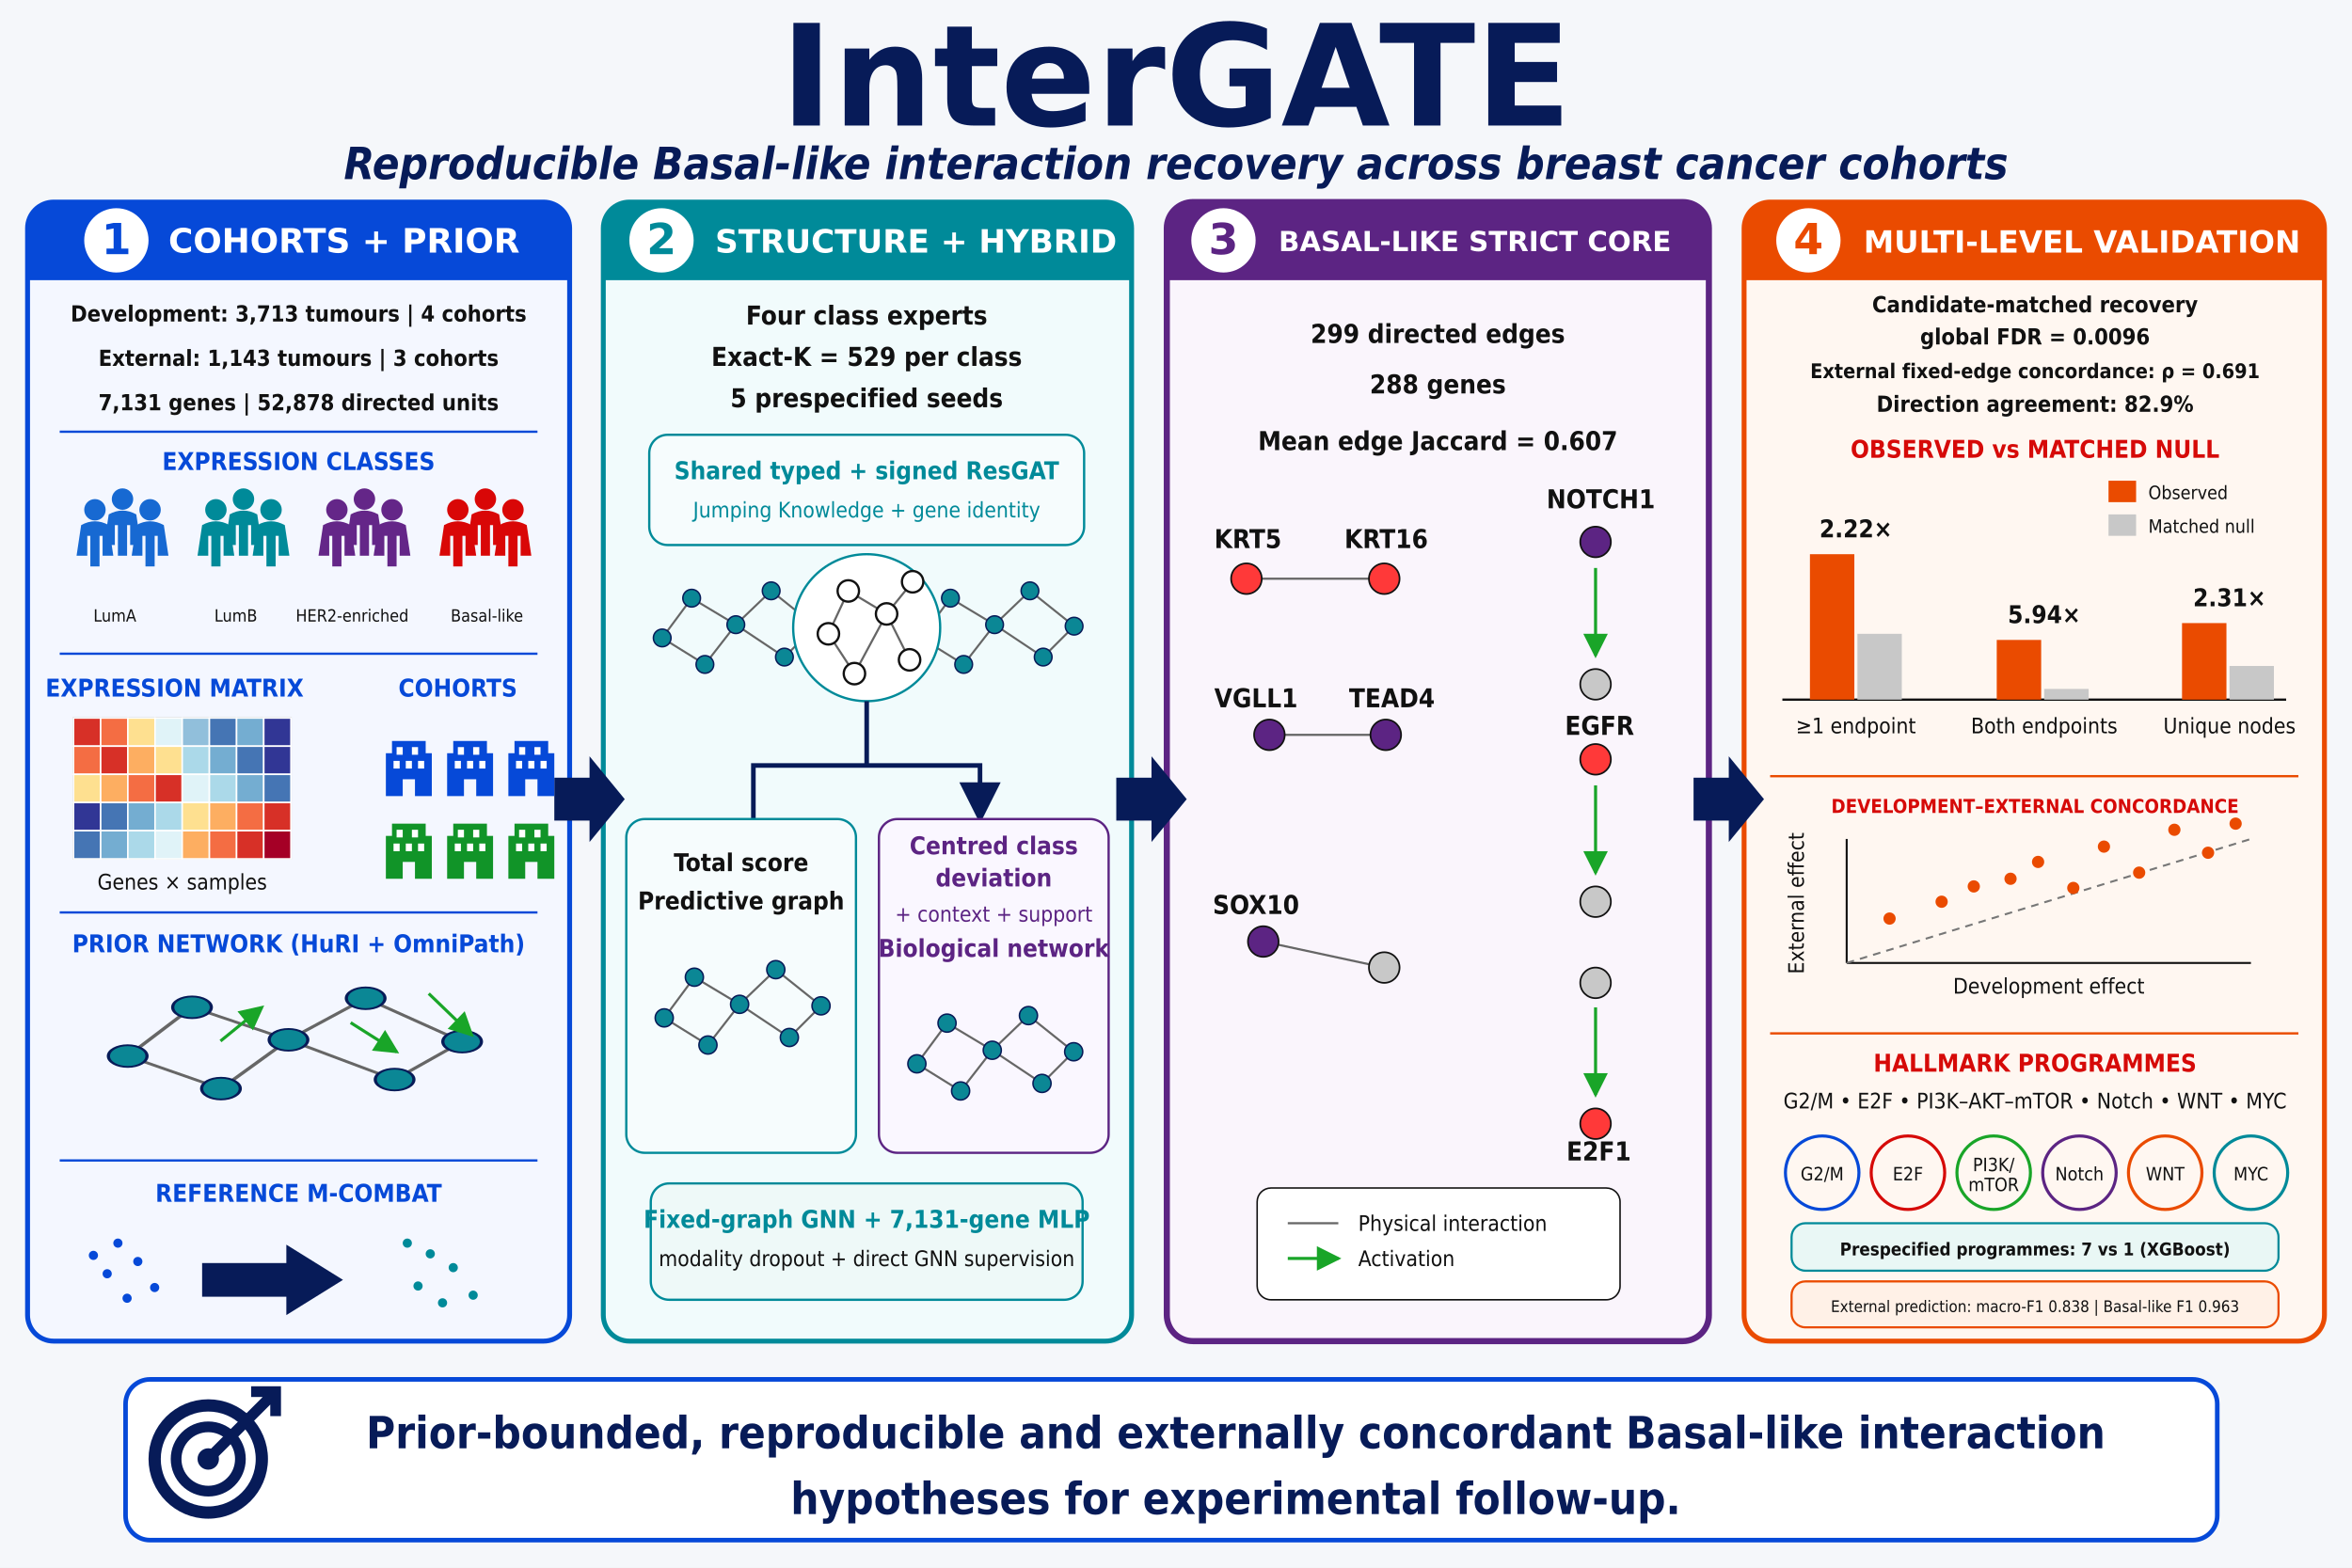
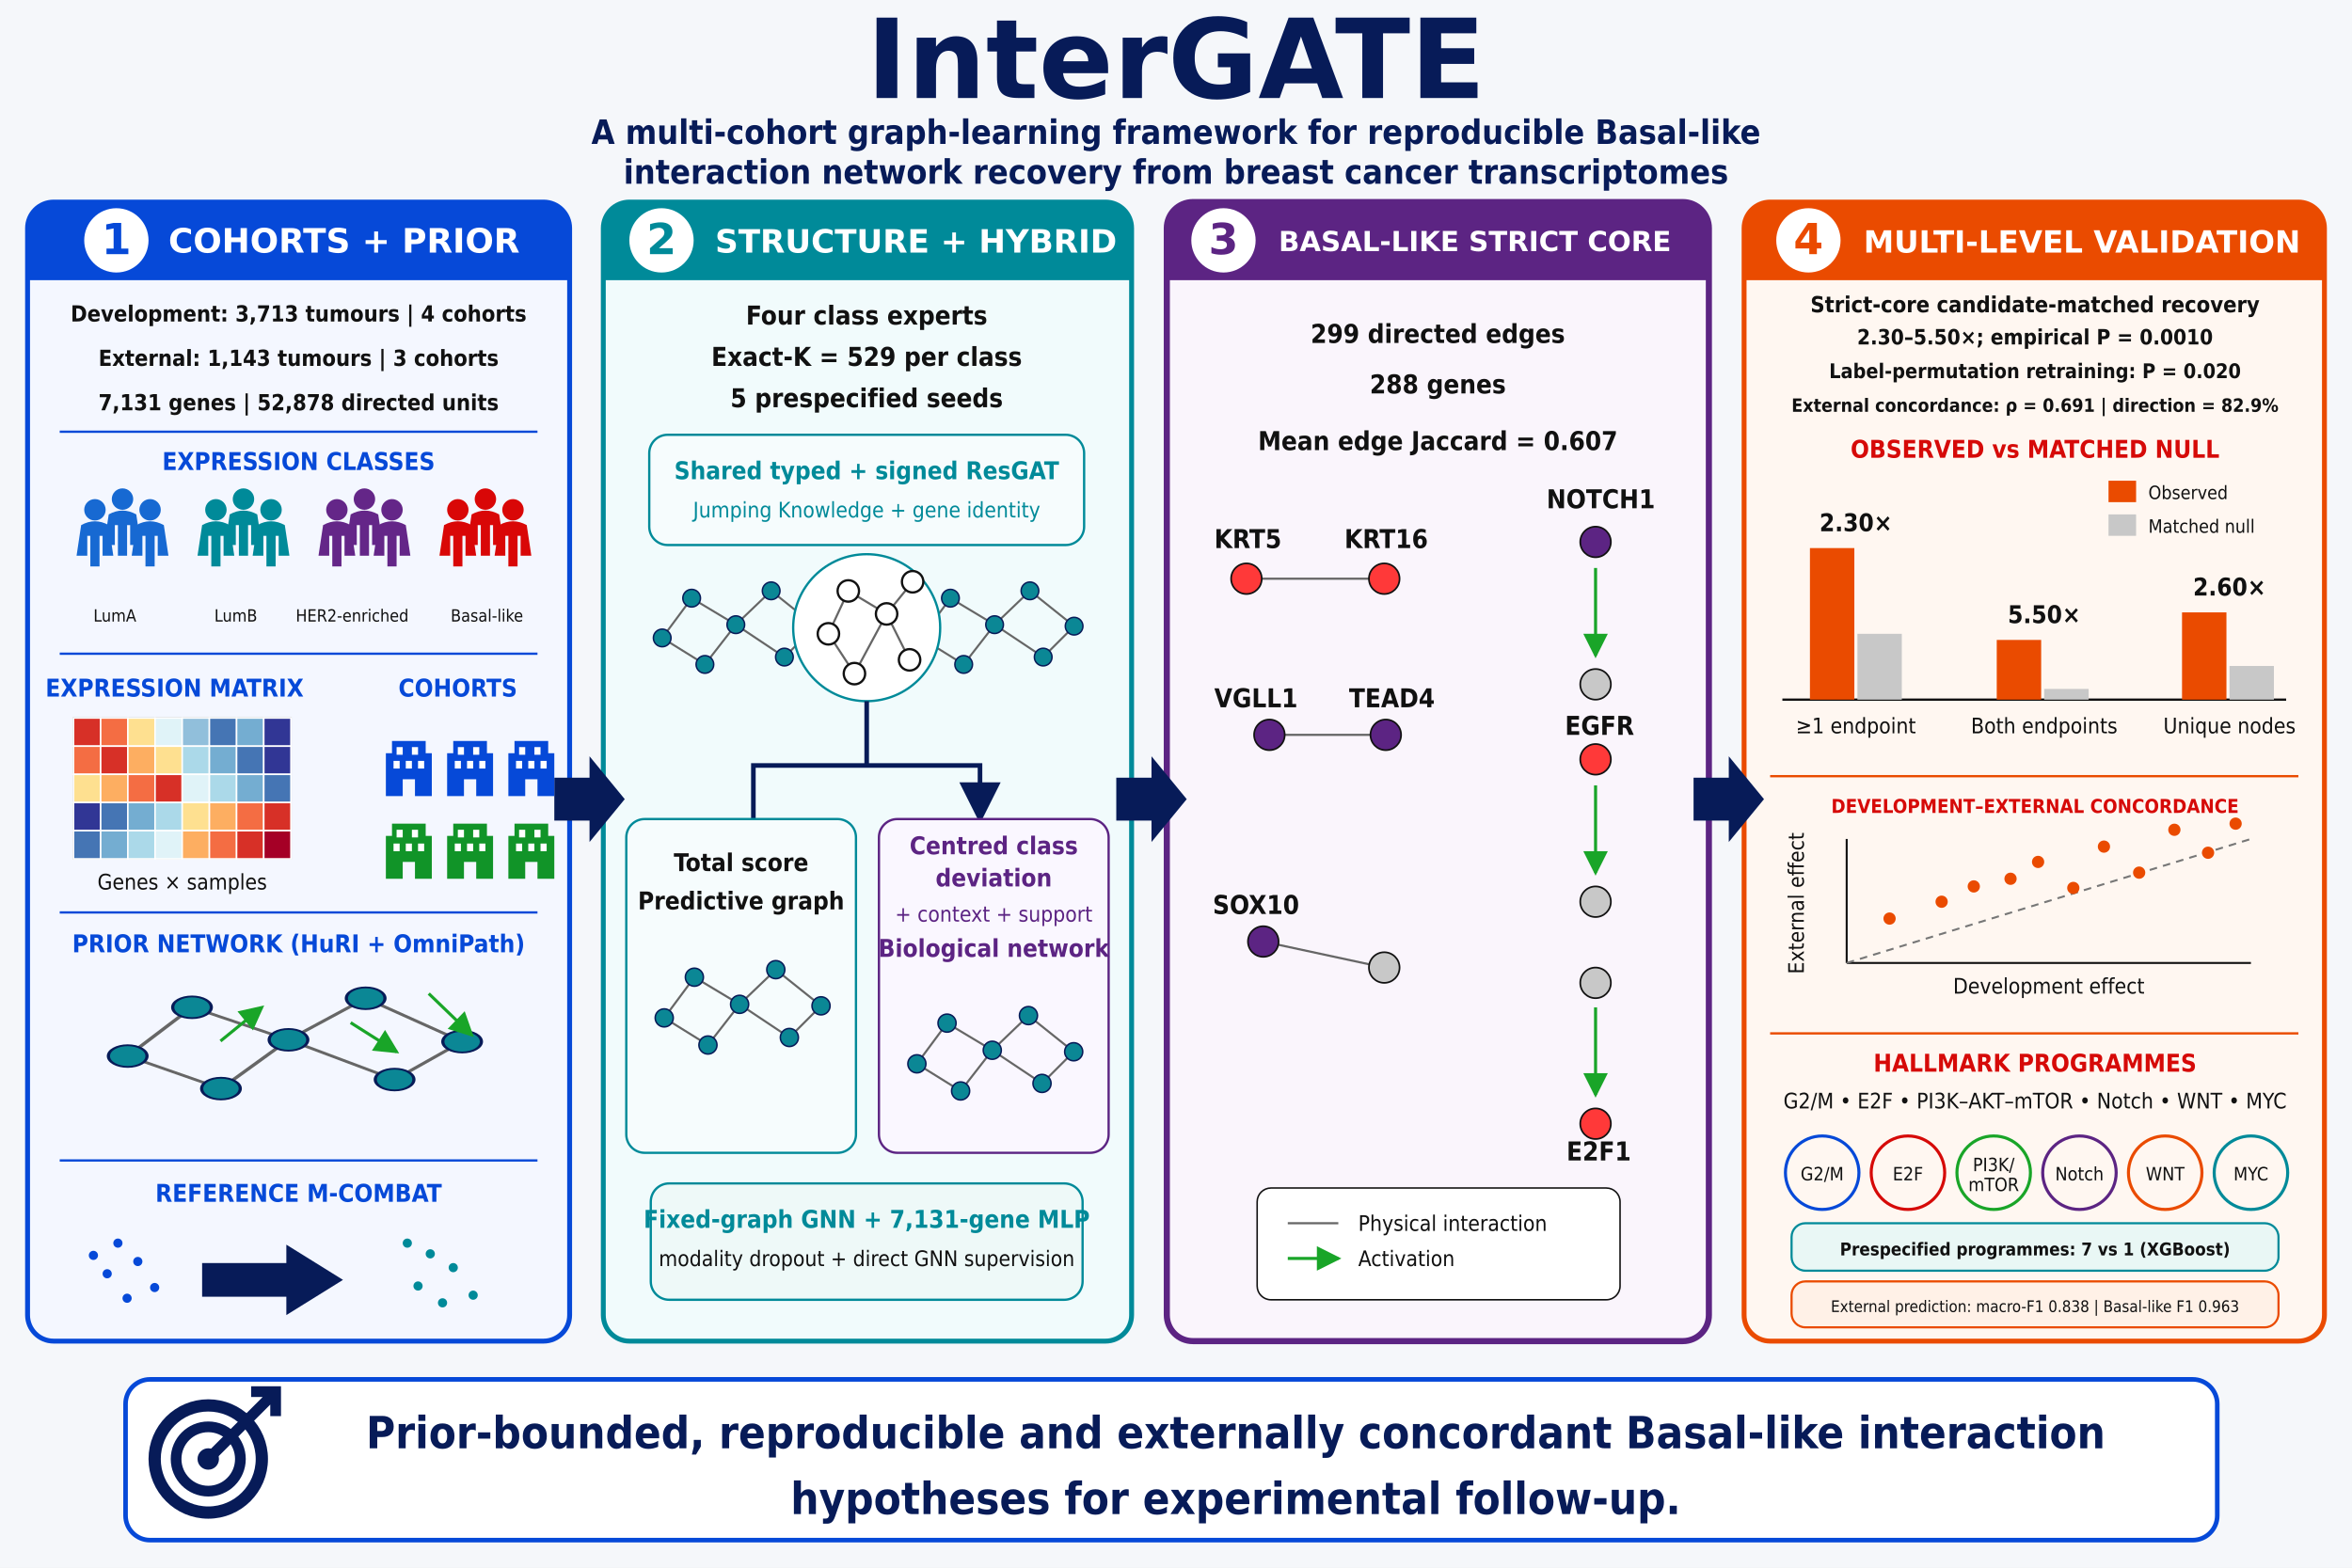
<svg xmlns="http://www.w3.org/2000/svg" xmlns:xlink="http://www.w3.org/1999/xlink" width="1536" height="1024" viewBox="0 0 1536 1024" role="img" aria-labelledby="title desc">
  <defs>
    <style>
      .sans{font-family:'DejaVu Sans',Arial,sans-serif}.cond{font-family:'DejaVu Sans Condensed','Arial Narrow',Arial,sans-serif}
      .navy{fill:#071b58}.body{fill:#111}.white{fill:#fff}.blue{fill:#0649d8}.teal{fill:#008a99}.purple{fill:#5c2483}.orange{fill:#ea4b00}.red{fill:#d60a08}
-       .h1{font-size:92px;font-weight:800}.subtitle{font-size:29px;font-weight:700;font-style:italic}.panelhead{font-size:21px;font-weight:800}.num{font-size:28px;font-weight:800}
+       .h1{font-size:72px;font-weight:800}.subtitle{font-size:22px;font-weight:700}.panelhead{font-size:21px;font-weight:800}.num{font-size:28px;font-weight:800}
      .metric{font-size:17px;font-weight:700}.small{font-size:14px}.tiny{font-size:12px}.label{font-size:16px;font-weight:700}.boxlabel{font-size:14px}.gene{font-size:17px;font-weight:700}
      .rule{stroke-width:1.5}.network{stroke:#666;stroke-width:1.4}.activation{stroke:#19a528;stroke-width:2}.inhibition{stroke:#e32222;stroke-width:2}
    </style>
    <marker id="arrow-navy" markerWidth="9" markerHeight="9" refX="8" refY="4.5" orient="auto">
      <path d="M0,0 L9,4.5 L0,9 Z" fill="#071b58" />
    </marker>
    <marker id="arrow-green" markerWidth="8" markerHeight="8" refX="7" refY="4" orient="auto">
      <path d="M0,0 L8,4 L0,8 Z" fill="#19a528" />
    </marker>
    <marker id="bar-red" markerWidth="8" markerHeight="8" refX="7" refY="4" orient="auto">
      <path d="M0,0 L8,4 L0,8" fill="none" stroke="#e32222" stroke-width="1.8" />
    </marker>
    <symbol id="person" viewBox="0 0 30 46">
      <circle cx="15" cy="8" r="7" fill="currentColor" />
      <path d="M6 18 Q15 13 24 18 L27 38 H20 V25 H18 V45 H12 V25 H10 V38 H3 Z" fill="currentColor" />
    </symbol>
    <symbol id="building" viewBox="0 0 34 42">
      <path d="M6 3h22v8h4v28H21V28h-8v11H2V11h4z" fill="currentColor" />
      <g fill="#fff">
        <rect x="9" y="7" width="4" height="5" />
        <rect x="19" y="7" width="4" height="5" />
        <rect x="7" y="16" width="4" height="5" />
        <rect x="15" y="16" width="4" height="5" />
        <rect x="23" y="16" width="4" height="5" />
      </g>
    </symbol>
    <symbol id="nodegraph" viewBox="0 0 130 82">
      <g class="network">
        <line x1="14" y1="49" x2="34" y2="22" />
        <line x1="14" y1="49" x2="43" y2="67" />
        <line x1="34" y1="22" x2="64" y2="40" />
        <line x1="43" y1="67" x2="64" y2="40" />
        <line x1="64" y1="40" x2="88" y2="17" />
        <line x1="64" y1="40" x2="97" y2="62" />
        <line x1="88" y1="17" x2="118" y2="41" />
        <line x1="97" y1="62" x2="118" y2="41" />
      </g>
      <g fill="#0b8795" stroke="#071b58">
        <circle cx="14" cy="49" r="6" />
        <circle cx="34" cy="22" r="6" />
        <circle cx="43" cy="67" r="6" />
        <circle cx="64" cy="40" r="6" />
        <circle cx="88" cy="17" r="6" />
        <circle cx="97" cy="62" r="6" />
        <circle cx="118" cy="41" r="6" />
      </g>
    </symbol>
  </defs>
  <rect width="1536" height="1024" fill="#f5f7fa" />
-   <text x="768" y="82" text-anchor="middle" class="sans navy h1">InterGATE</text>
-   <text x="768" y="117" text-anchor="middle" class="cond navy subtitle">Reproducible Basal-like interaction recovery across breast cancer cohorts</text>
+   <text x="768" y="64" text-anchor="middle" class="sans navy h1">InterGATE</text>
+   <text x="768" y="94" text-anchor="middle" class="cond navy subtitle">A multi-cohort graph-learning framework for reproducible Basal-like</text>
+   <text x="768" y="120" text-anchor="middle" class="cond navy subtitle">interaction network recovery from breast cancer transcriptomes</text>
  <g>
    <rect x="18" y="132" width="354" height="744" rx="17" fill="#f4f7ff" stroke="#0649d8" stroke-width="3.2" />
    <rect x="394" y="132" width="345" height="744" rx="17" fill="#f1fbfc" stroke="#008a99" stroke-width="3.2" />
    <rect x="762" y="132" width="354" height="744" rx="17" fill="#faf5fc" stroke="#5c2483" stroke-width="4" />
    <rect x="1139" y="132" width="379" height="744" rx="17" fill="#fff7f1" stroke="#ea4b00" stroke-width="3.2" />
  </g>
  <path d="M18 149q0-17 17-17h320q17 0 17 17v34H18z" fill="#0649d8" />
  <path d="M394 149q0-17 17-17h311q17 0 17 17v34H394z" fill="#008a99" />
  <path d="M762 149q0-17 17-17h320q17 0 17 17v34H762z" fill="#5c2483" />
  <path d="M1139 149q0-17 17-17h345q17 0 17 17v34H1139z" fill="#ea4b00" />
  <g class="sans white panelhead">
    <circle cx="76" cy="157" r="21" fill="#fff" />
    <text x="76" y="166" text-anchor="middle" class="blue num">1</text>
    <text x="110" y="165" font-size="22">COHORTS + PRIOR</text>
    <circle cx="432" cy="157" r="21" fill="#fff" />
    <text x="432" y="166" text-anchor="middle" class="teal num">2</text>
    <text x="467" y="165" font-size="21">STRUCTURE + HYBRID</text>
    <circle cx="799" cy="157" r="21" fill="#fff" />
    <text x="799" y="166" text-anchor="middle" class="purple num">3</text>
    <text x="835" y="164" font-size="18">BASAL-LIKE STRICT CORE</text>
    <circle cx="1181" cy="157" r="21" fill="#fff" />
    <text x="1181" y="166" text-anchor="middle" class="orange num">4</text>
    <text x="1217" y="165" font-size="20">MULTI-LEVEL VALIDATION</text>
  </g>
  <g fill="#071b58">
    <path d="M362 508h23v-14l23 28-23 28v-14h-23z" />
    <path d="M729 508h23v-14l23 28-23 28v-14h-23z" />
    <path d="M1106 508h23v-14l23 28-23 28v-14h-23z" />
  </g>
  <g class="cond body">
    <text x="195" y="210" text-anchor="middle" class="metric" style="font-size:14.5px">Development: 3,713 tumours | 4 cohorts</text>
    <text x="195" y="239" text-anchor="middle" class="metric" style="font-size:14.5px">External: 1,143 tumours | 3 cohorts</text>
    <text x="195" y="268" text-anchor="middle" class="metric" style="font-size:14.5px">7,131 genes | 52,878 directed units</text>
    <line x1="39" y1="282" x2="351" y2="282" stroke="#0649d8" class="rule" />
    <text x="195" y="307" text-anchor="middle" class="blue label">EXPRESSION CLASSES</text>
    <g transform="translate(47 325)" color="#1769d2">
      <use xlink:href="#person" x="0" width="30" height="46" />
      <use xlink:href="#person" x="18" y="-7" width="30" height="46" />
      <use xlink:href="#person" x="36" width="30" height="46" />
    </g>
    <g transform="translate(126 325)" color="#008a99">
      <use xlink:href="#person" x="0" width="30" height="46" />
      <use xlink:href="#person" x="18" y="-7" width="30" height="46" />
      <use xlink:href="#person" x="36" width="30" height="46" />
    </g>
    <g transform="translate(205 325)" color="#642688">
      <use xlink:href="#person" x="0" width="30" height="46" />
      <use xlink:href="#person" x="18" y="-7" width="30" height="46" />
      <use xlink:href="#person" x="36" width="30" height="46" />
    </g>
    <g transform="translate(284 325)" color="#d90707">
      <use xlink:href="#person" x="0" width="30" height="46" />
      <use xlink:href="#person" x="18" y="-7" width="30" height="46" />
      <use xlink:href="#person" x="36" width="30" height="46" />
    </g>
    <g class="small" style="font-size:11px">
      <text x="75" y="406" text-anchor="middle">LumA</text>
      <text x="154" y="406" text-anchor="middle">LumB</text>
      <text x="230" y="406" text-anchor="middle">HER2-enriched</text>
      <text x="318" y="406" text-anchor="middle">Basal-like</text>
    </g>
    <line x1="39" y1="427" x2="351" y2="427" stroke="#0649d8" class="rule" />
    <text x="114" y="455" text-anchor="middle" class="blue label">EXPRESSION MATRIX</text>
    <text x="299" y="455" text-anchor="middle" class="blue label">COHORTS</text>
    <g transform="translate(48 469)">
      <rect width="142" height="92" fill="#fff" stroke="#aaa" />
      <g stroke="#fff" stroke-width="1">
        <rect x="0" y="0" width="17.75" height="18.4" fill="#d73027" />
        <rect x="17.75" y="0" width="17.75" height="18.4" fill="#f46d43" />
        <rect x="35.5" y="0" width="17.75" height="18.4" fill="#fee090" />
        <rect x="53.25" y="0" width="17.75" height="18.4" fill="#e0f3f8" />
        <rect x="71" y="0" width="17.75" height="18.4" fill="#91bfdb" />
        <rect x="88.75" y="0" width="17.75" height="18.4" fill="#4575b4" />
        <rect x="106.5" y="0" width="17.75" height="18.4" fill="#74add1" />
        <rect x="124.25" y="0" width="17.75" height="18.4" fill="#313695" />
        <rect x="0" y="18.4" width="17.75" height="18.4" fill="#f46d43" />
        <rect x="17.75" y="18.4" width="17.75" height="18.4" fill="#d73027" />
        <rect x="35.5" y="18.4" width="17.75" height="18.4" fill="#fdae61" />
        <rect x="53.25" y="18.4" width="17.75" height="18.4" fill="#fee090" />
        <rect x="71" y="18.4" width="17.75" height="18.4" fill="#abd9e9" />
        <rect x="88.75" y="18.4" width="17.75" height="18.4" fill="#74add1" />
        <rect x="106.5" y="18.4" width="17.75" height="18.4" fill="#4575b4" />
        <rect x="124.25" y="18.4" width="17.75" height="18.4" fill="#313695" />
        <rect x="0" y="36.8" width="17.75" height="18.4" fill="#fee090" />
        <rect x="17.75" y="36.8" width="17.75" height="18.4" fill="#fdae61" />
        <rect x="35.5" y="36.8" width="17.75" height="18.4" fill="#f46d43" />
        <rect x="53.25" y="36.8" width="17.75" height="18.4" fill="#d73027" />
        <rect x="71" y="36.8" width="17.75" height="18.4" fill="#e0f3f8" />
        <rect x="88.75" y="36.8" width="17.75" height="18.4" fill="#abd9e9" />
        <rect x="106.5" y="36.8" width="17.75" height="18.4" fill="#74add1" />
        <rect x="124.25" y="36.8" width="17.75" height="18.4" fill="#4575b4" />
        <rect x="0" y="55.2" width="17.75" height="18.4" fill="#313695" />
        <rect x="17.75" y="55.2" width="17.75" height="18.4" fill="#4575b4" />
        <rect x="35.5" y="55.2" width="17.75" height="18.4" fill="#74add1" />
        <rect x="53.25" y="55.2" width="17.75" height="18.4" fill="#abd9e9" />
        <rect x="71" y="55.2" width="17.75" height="18.4" fill="#fee090" />
        <rect x="88.75" y="55.2" width="17.75" height="18.4" fill="#fdae61" />
        <rect x="106.5" y="55.2" width="17.75" height="18.4" fill="#f46d43" />
        <rect x="124.25" y="55.2" width="17.75" height="18.4" fill="#d73027" />
        <rect x="0" y="73.6" width="17.75" height="18.4" fill="#4575b4" />
        <rect x="17.75" y="73.6" width="17.75" height="18.4" fill="#74add1" />
        <rect x="35.5" y="73.6" width="17.75" height="18.4" fill="#abd9e9" />
        <rect x="53.25" y="73.6" width="17.75" height="18.4" fill="#e0f3f8" />
        <rect x="71" y="73.6" width="17.75" height="18.4" fill="#fdae61" />
        <rect x="88.75" y="73.6" width="17.75" height="18.4" fill="#f46d43" />
        <rect x="106.5" y="73.6" width="17.75" height="18.4" fill="#d73027" />
        <rect x="124.25" y="73.6" width="17.75" height="18.4" fill="#a50026" />
      </g>
    </g>
    <g color="#0649d8" transform="translate(250 481)">
      <use xlink:href="#building" x="0" width="34" height="42" />
      <use xlink:href="#building" x="40" width="34" height="42" />
      <use xlink:href="#building" x="80" width="34" height="42" />
    </g>
    <g color="#119428" transform="translate(250 535)">
      <use xlink:href="#building" x="0" width="34" height="42" />
      <use xlink:href="#building" x="40" width="34" height="42" />
      <use xlink:href="#building" x="80" width="34" height="42" />
    </g>
    <text x="119" y="581" text-anchor="middle" class="small">Genes × samples</text>
    <line x1="39" y1="596" x2="351" y2="596" stroke="#0649d8" class="rule" />
    <text x="195" y="622" text-anchor="middle" class="blue label">PRIOR NETWORK (HuRI + OmniPath)</text>
    <g transform="translate(54 632) scale(2.1 1.18)">
      <use xlink:href="#nodegraph" width="130" height="82" />
    </g>
    <g class="activation" marker-end="url(#arrow-green)">
      <line x1="144" y1="680" x2="171" y2="658" />
      <line x1="229" y1="668" x2="259" y2="687" />
      <line x1="280" y1="649" x2="308" y2="676" />
    </g>
    <line x1="39" y1="758" x2="351" y2="758" stroke="#0649d8" class="rule" />
    <text x="195" y="785" text-anchor="middle" class="blue label">REFERENCE M-COMBAT</text>
    <g fill="#0649d8">
      <circle cx="77" cy="812" r="3" />
      <circle cx="90" cy="824" r="3" />
      <circle cx="70" cy="832" r="3" />
      <circle cx="101" cy="841" r="3" />
      <circle cx="83" cy="848" r="3" />
      <circle cx="61" cy="820" r="3" />
    </g>
    <path d="M132 825h55v-12l37 23-37 23v-12h-55z" fill="#071b58" />
    <g fill="#008a99">
      <circle cx="266" cy="812" r="3" />
      <circle cx="281" cy="819" r="3" />
      <circle cx="296" cy="828" r="3" />
      <circle cx="273" cy="840" r="3" />
      <circle cx="309" cy="846" r="3" />
      <circle cx="289" cy="851" r="3" />
    </g>
  </g>
  <g class="cond body">
    <text x="566" y="212" text-anchor="middle" class="metric">Four class experts</text>
    <text x="566" y="239" text-anchor="middle" class="metric">Exact-K = 529 per class</text>
    <text x="566" y="266" text-anchor="middle" class="metric">5 prespecified seeds</text>
    <rect x="424" y="284" width="284" height="72" rx="12" fill="#f6fcfd" stroke="#008a99" stroke-width="1.5" />
    <text x="566" y="313" text-anchor="middle" class="teal label">Shared typed + signed ResGAT</text>
    <text x="566" y="338" text-anchor="middle" class="teal boxlabel">Jumping Knowledge + gene identity</text>
    <use xlink:href="#nodegraph" x="419" y="368" width="125" height="82" />
    <use xlink:href="#nodegraph" x="588" y="368" width="125" height="82" />
    <circle cx="566" cy="410" r="48" fill="#fff" stroke="#008a99" stroke-width="1.5" />
    <g class="network">
      <line x1="541" y1="414" x2="554" y2="386" />
      <line x1="541" y1="414" x2="558" y2="440" />
      <line x1="554" y1="386" x2="579" y2="401" />
      <line x1="558" y1="440" x2="579" y2="401" />
      <line x1="579" y1="401" x2="594" y2="431" />
      <line x1="579" y1="401" x2="596" y2="380" />
    </g>
    <g fill="#fff" stroke="#111" stroke-width="1.5">
      <circle cx="541" cy="414" r="7" />
      <circle cx="554" cy="386" r="7" />
      <circle cx="558" cy="440" r="7" />
      <circle cx="579" cy="401" r="7" />
      <circle cx="594" cy="431" r="7" />
      <circle cx="596" cy="380" r="7" />
    </g>
    <path d="M566 458v42M566 500h-74v35M566 500h74v35" fill="none" stroke="#071b58" stroke-width="3" marker-end="url(#arrow-navy)" />
    <rect x="409" y="535" width="150" height="218" rx="12" fill="#f6fcfd" stroke="#008a99" stroke-width="1.5" />
    <rect x="574" y="535" width="150" height="218" rx="12" fill="#faf7ff" stroke="#5c2483" stroke-width="1.5" />
    <text x="484" y="569" text-anchor="middle" class="label" font-size="14">Total score</text>
    <text x="484" y="594" text-anchor="middle" class="label" font-size="14">Predictive graph</text>
    <use xlink:href="#nodegraph" x="420" y="616" width="128" height="82" />
    <text x="649" y="558" text-anchor="middle" class="purple label" font-size="14">Centred class</text>
    <text x="649" y="579" text-anchor="middle" class="purple label" font-size="14">deviation</text>
    <text x="649" y="602" text-anchor="middle" class="purple boxlabel">+ context + support</text>
    <text x="649" y="625" text-anchor="middle" class="purple label" font-size="14">Biological network</text>
    <use xlink:href="#nodegraph" x="585" y="646" width="128" height="82" />
    <rect x="425" y="773" width="282" height="76" rx="12" fill="#eef9f8" stroke="#008a99" stroke-width="1.5" />
    <text x="566" y="802" text-anchor="middle" class="teal label">Fixed-graph GNN + 7,131-gene MLP</text>
    <text x="566" y="827" text-anchor="middle" class="boxlabel">modality dropout + direct GNN supervision</text>
  </g>
  <g class="cond body">
    <text x="939" y="224" text-anchor="middle" class="metric">299 directed edges</text>
    <text x="939" y="257" text-anchor="middle" class="metric">288 genes</text>
    <text x="939" y="294" text-anchor="middle" class="metric">Mean edge Jaccard = 0.607</text>
    <g class="network">
      <line x1="814" y1="378" x2="904" y2="378" />
      <line x1="829" y1="480" x2="905" y2="480" />
      <line x1="825" y1="615" x2="904" y2="632" />
    </g>
    <g class="activation" marker-end="url(#arrow-green)">
      <line x1="1042" y1="371" x2="1042" y2="428" />
      <line x1="1042" y1="513" x2="1042" y2="570" />
      <line x1="1042" y1="658" x2="1042" y2="715" />
    </g>
    <g stroke="#111" stroke-width="1.1">
      <circle cx="814" cy="378" r="10" fill="#ff3939" />
      <circle cx="904" cy="378" r="10" fill="#ff3939" />
      <circle cx="829" cy="480" r="10" fill="#5c2483" />
      <circle cx="905" cy="480" r="10" fill="#5c2483" />
      <circle cx="825" cy="615" r="10" fill="#5c2483" />
      <circle cx="904" cy="632" r="10" fill="#c8c8c8" />
      <circle cx="1042" cy="354" r="10" fill="#5c2483" />
      <circle cx="1042" cy="447" r="10" fill="#c8c8c8" />
      <circle cx="1042" cy="496" r="10" fill="#ff3939" />
      <circle cx="1042" cy="589" r="10" fill="#c8c8c8" />
      <circle cx="1042" cy="642" r="10" fill="#c8c8c8" />
      <circle cx="1042" cy="734" r="10" fill="#ff3939" />
    </g>
    <g class="gene">
      <text x="793" y="358">KRT5</text>
      <text x="878" y="358">KRT16</text>
      <text x="793" y="462">VGLL1</text>
      <text x="881" y="462">TEAD4</text>
      <text x="792" y="597">SOX10</text>
      <text x="1010" y="332">NOTCH1</text>
      <text x="1022" y="480">EGFR</text>
      <text x="1023" y="758">E2F1</text>
    </g>
    <rect x="821" y="776" width="237" height="73" rx="9" fill="#fff" stroke="#111" />
    <line x1="841" y1="799" x2="874" y2="799" class="network" />
    <text x="887" y="804" class="small">Physical interaction</text>
    <line x1="841" y1="822" x2="874" y2="822" class="activation" marker-end="url(#arrow-green)" />
    <text x="887" y="827" class="small">Activation</text>
  </g>
  <g class="cond body">
-     <text x="1329" y="204" text-anchor="middle" class="metric" style="font-size:14.5px">Candidate-matched recovery</text>
-     <text x="1329" y="225" text-anchor="middle" class="metric" style="font-size:14.5px">global FDR = 0.0096</text>
-     <text x="1329" y="247" text-anchor="middle" class="metric" style="font-size:13.2px">External fixed-edge concordance: ρ = 0.691</text>
-     <text x="1329" y="269" text-anchor="middle" class="metric" style="font-size:14.5px">Direction agreement: 82.9%</text>
+     <text x="1329" y="204" text-anchor="middle" class="metric" style="font-size:14.5px">Strict-core candidate-matched recovery</text>
+     <text x="1329" y="225" text-anchor="middle" class="metric" style="font-size:13.8px">2.30–5.50×; empirical P = 0.0010</text>
+     <text x="1329" y="247" text-anchor="middle" class="metric" style="font-size:13.2px">Label-permutation retraining: P = 0.020</text>
+     <text x="1329" y="269" text-anchor="middle" class="metric" style="font-size:12.0px">External concordance: ρ = 0.691 | direction = 82.9%</text>
    <text x="1329" y="299" text-anchor="middle" class="red label">OBSERVED vs MATCHED NULL</text>
    <g class="tiny">
      <rect x="1377" y="314" width="18" height="14" fill="#ea4b00" />
      <text x="1403" y="326">Observed</text>
      <rect x="1377" y="336" width="18" height="14" fill="#c8c8c8" />
      <text x="1403" y="348">Matched null</text>
    </g>
    <line x1="1164" y1="457" x2="1493" y2="457" stroke="#111" stroke-width="1.5" />
    <g>
-       <rect x="1182" y="362" width="29" height="95" fill="#ea4b00" />
+       <rect x="1182" y="358" width="29" height="99" fill="#ea4b00" />
      <rect x="1213" y="414" width="29" height="43" fill="#c8c8c8" />
      <rect x="1304" y="418" width="29" height="39" fill="#ea4b00" />
      <rect x="1335" y="450" width="29" height="7" fill="#c8c8c8" />
-       <rect x="1425" y="407" width="29" height="50" fill="#ea4b00" />
+       <rect x="1425" y="400" width="29" height="57" fill="#ea4b00" />
      <rect x="1456" y="435" width="29" height="22" fill="#c8c8c8" />
    </g>
    <g class="label">
-       <text x="1212" y="351" text-anchor="middle">2.22×</text>
-       <text x="1335" y="407" text-anchor="middle">5.94×</text>
-       <text x="1456" y="396" text-anchor="middle">2.31×</text>
+       <text x="1212" y="347" text-anchor="middle">2.30×</text>
+       <text x="1335" y="407" text-anchor="middle">5.50×</text>
+       <text x="1456" y="389" text-anchor="middle">2.60×</text>
    </g>
    <g class="small">
      <text x="1212" y="479" text-anchor="middle">≥1 endpoint</text>
      <text x="1335" y="479" text-anchor="middle">Both endpoints</text>
      <text x="1456" y="479" text-anchor="middle">Unique nodes</text>
    </g>
    <line x1="1156" y1="507" x2="1501" y2="507" stroke="#ea4b00" class="rule" />
    <text x="1329" y="531" text-anchor="middle" class="red label" style="font-size:12.5px">DEVELOPMENT–EXTERNAL CONCORDANCE</text>
    <line x1="1206" y1="629" x2="1470" y2="629" stroke="#111" stroke-width="1.3" />
    <line x1="1206" y1="629" x2="1206" y2="548" stroke="#111" stroke-width="1.3" />
    <line x1="1206" y1="629" x2="1470" y2="548" stroke="#777" stroke-width="1.3" stroke-dasharray="5 4" />
    <g fill="#ea4b00">
      <circle cx="1234" cy="600" r="4" />
      <circle cx="1268" cy="589" r="4" />
      <circle cx="1289" cy="579" r="4" />
      <circle cx="1313" cy="574" r="4" />
      <circle cx="1331" cy="563" r="4" />
      <circle cx="1354" cy="580" r="4" />
      <circle cx="1374" cy="553" r="4" />
      <circle cx="1397" cy="570" r="4" />
      <circle cx="1420" cy="542" r="4" />
      <circle cx="1442" cy="557" r="4" />
      <circle cx="1460" cy="538" r="4" />
    </g>
    <text x="1338" y="649" text-anchor="middle" class="small">Development effect</text>
    <text x="1178" y="590" text-anchor="middle" transform="rotate(-90 1178 590)" class="small">External effect</text>
    <line x1="1156" y1="675" x2="1501" y2="675" stroke="#ea4b00" class="rule" />
    <text x="1329" y="700" text-anchor="middle" class="red label">HALLMARK PROGRAMMES</text>
    <text x="1329" y="724" text-anchor="middle" class="small">G2/M • E2F • PI3K–AKT–mTOR • Notch • WNT • MYC</text>
    <g fill="none" stroke-width="2">
      <circle cx="1190" cy="766" r="24" stroke="#0649d8" />
      <circle cx="1246" cy="766" r="24" stroke="#d60a08" />
      <circle cx="1302" cy="766" r="24" stroke="#19a528" />
      <circle cx="1358" cy="766" r="24" stroke="#5c2483" />
      <circle cx="1414" cy="766" r="24" stroke="#ea4b00" />
      <circle cx="1470" cy="766" r="24" stroke="#008a99" />
    </g>
    <g class="tiny" text-anchor="middle">
      <text x="1190" y="771">G2/M</text>
      <text x="1246" y="771">E2F</text>
      <text x="1302" y="765">PI3K/</text>
      <text x="1302" y="778">mTOR</text>
      <text x="1358" y="771">Notch</text>
      <text x="1414" y="771">WNT</text>
      <text x="1470" y="771">MYC</text>
    </g>
    <rect x="1170" y="799" width="318" height="31" rx="9" fill="#e9f7f5" stroke="#008a99" stroke-width="1.4" />
    <text x="1329" y="820" text-anchor="middle" class="metric" style="font-size:11.5px">Prespecified programmes: 7 vs 1 (XGBoost)</text>
    <rect x="1170" y="837" width="318" height="30" rx="9" fill="#fff1e7" stroke="#ea4b00" stroke-width="1.4" />
    <text x="1329" y="857" text-anchor="middle" class="small" style="font-size:10.4px">External prediction: macro-F1 0.838 | Basal-like F1 0.963</text>
  </g>
  <rect x="82" y="901" width="1366" height="105" rx="16" fill="#fff" stroke="#0649d8" stroke-width="3" />
  <circle cx="136" cy="953" r="35" fill="none" stroke="#071b58" stroke-width="8" />
  <circle cx="136" cy="953" r="21" fill="none" stroke="#071b58" stroke-width="7" />
  <circle cx="136" cy="953" r="7" fill="#071b58" />
  <path d="M136 953l44-44M164 909h16v16" fill="none" stroke="#071b58" stroke-width="7" />
  <text x="807" y="946" text-anchor="middle" class="cond navy" font-size="29" font-weight="800">Prior-bounded, reproducible and externally concordant Basal-like interaction</text>
  <text x="807" y="989" text-anchor="middle" class="cond navy" font-size="29" font-weight="800">hypotheses for experimental follow-up.</text>
</svg>
